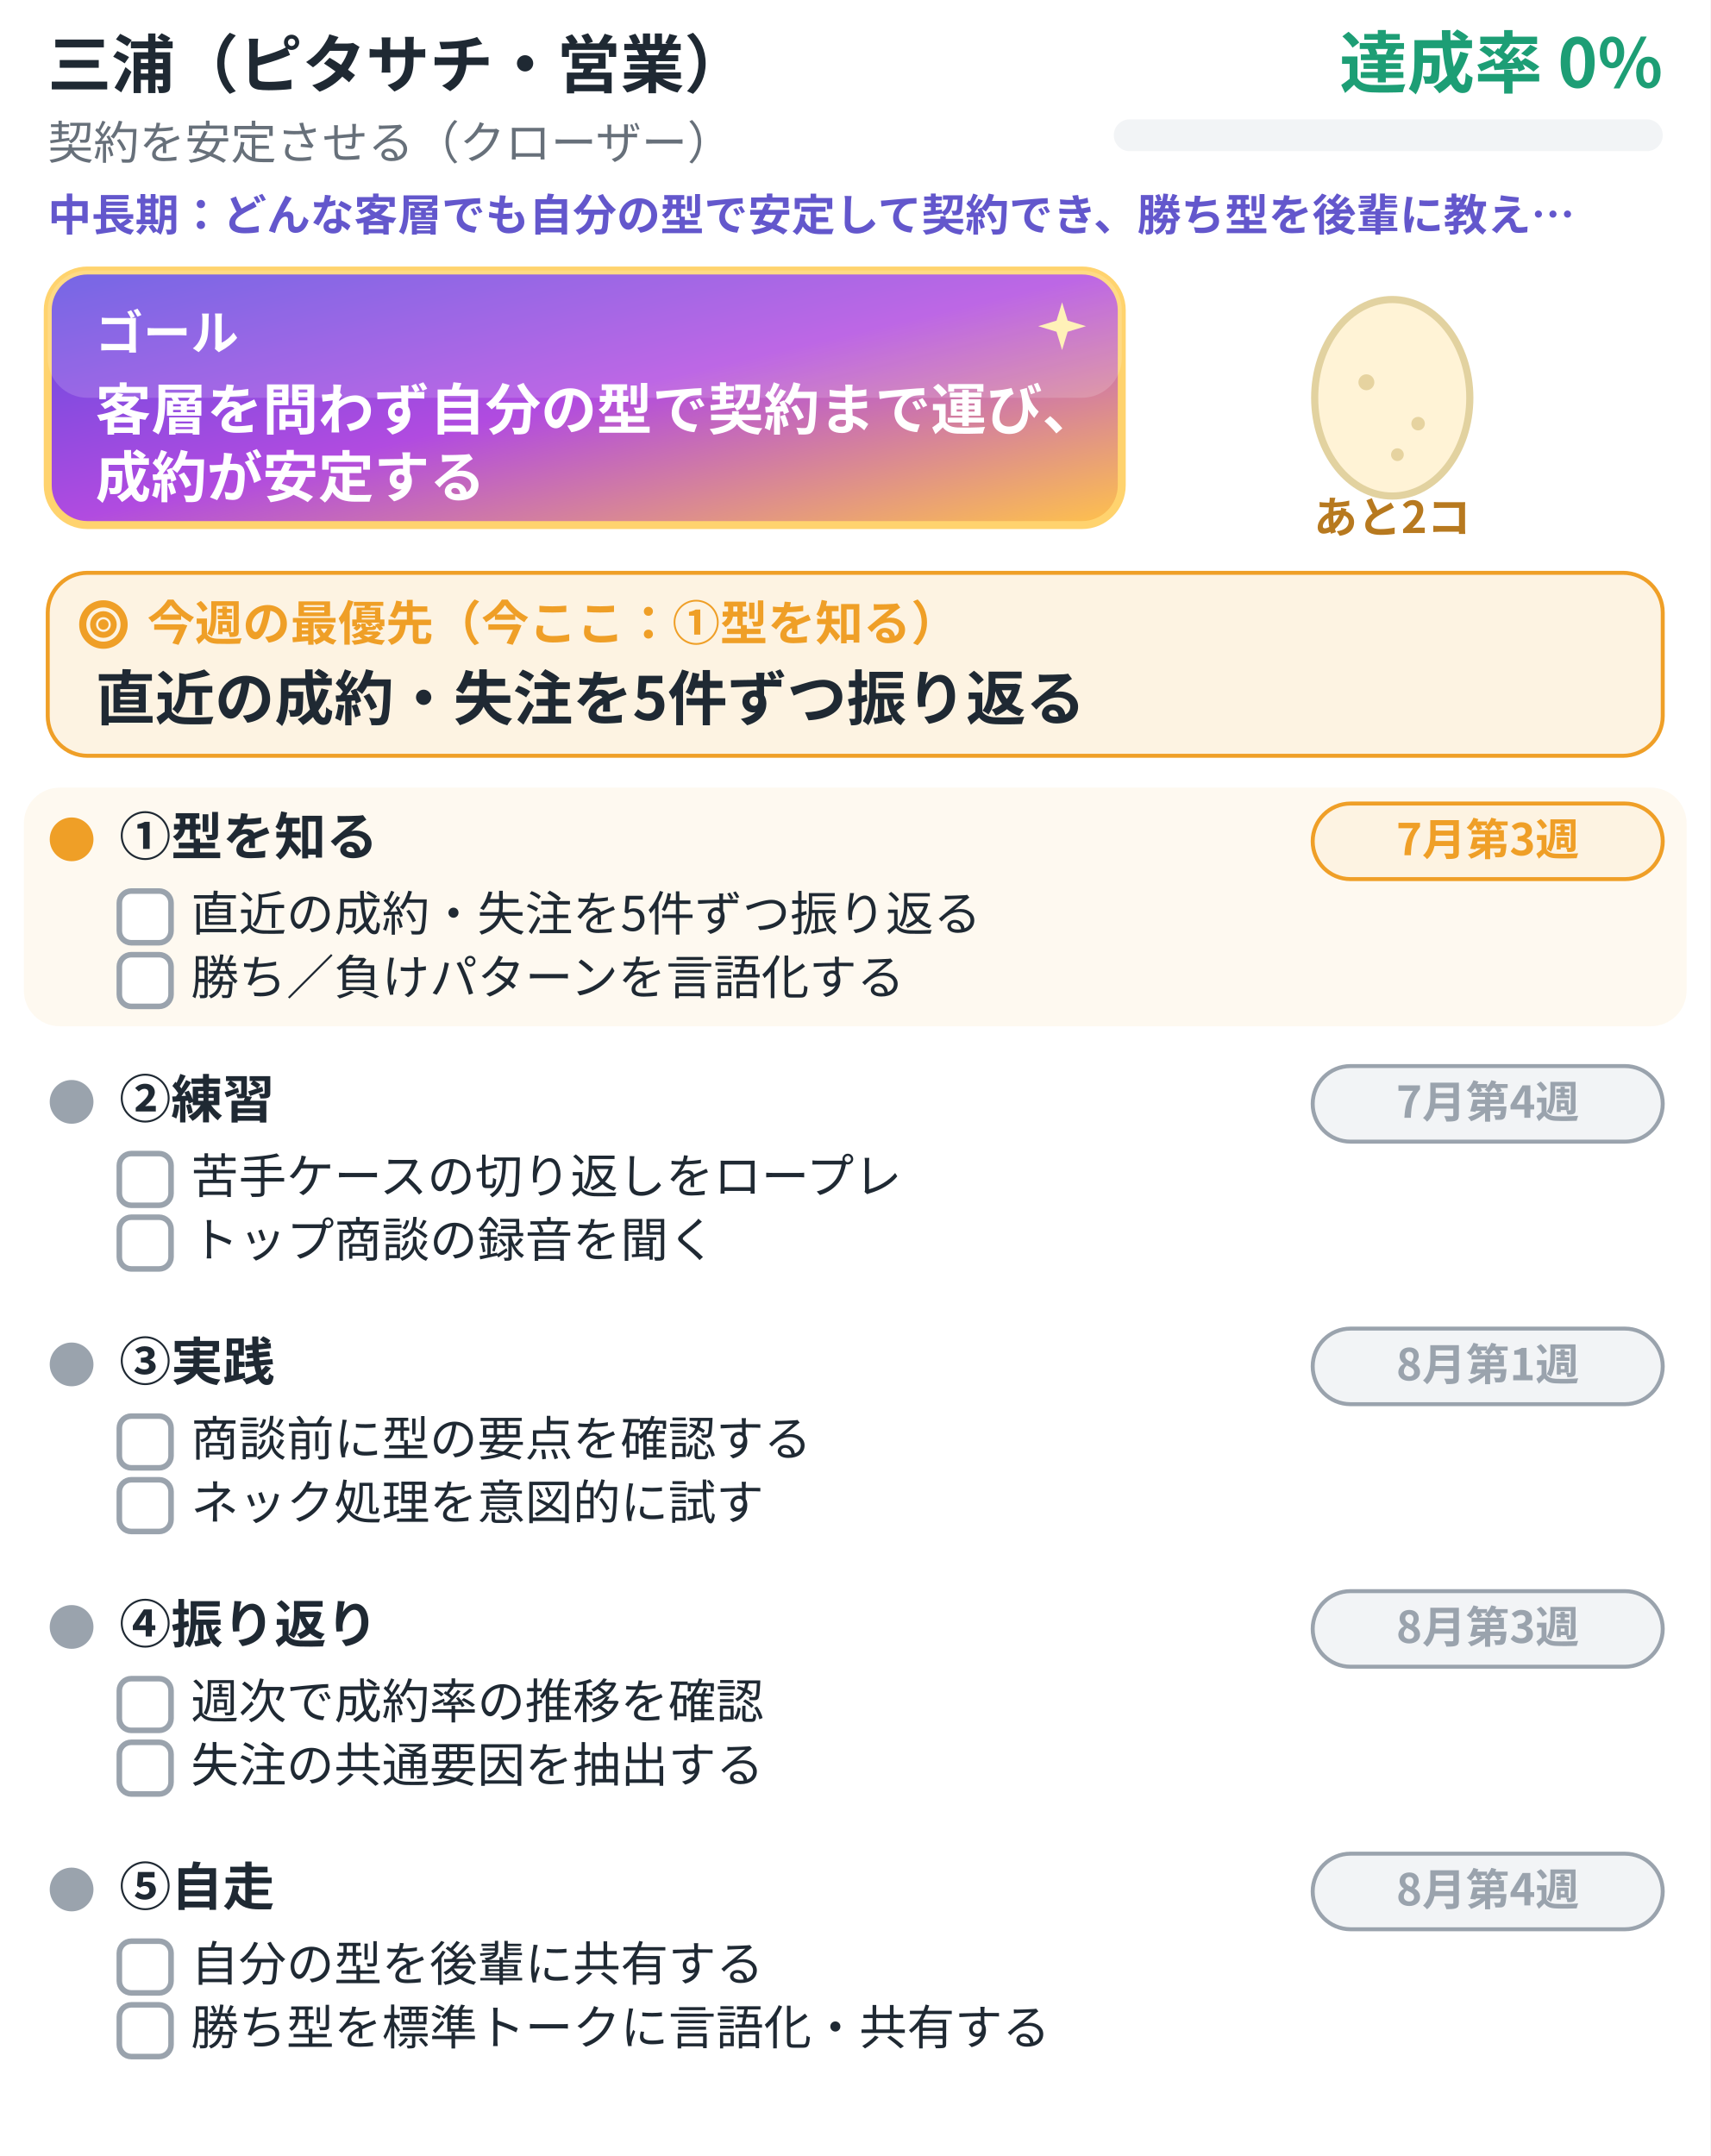
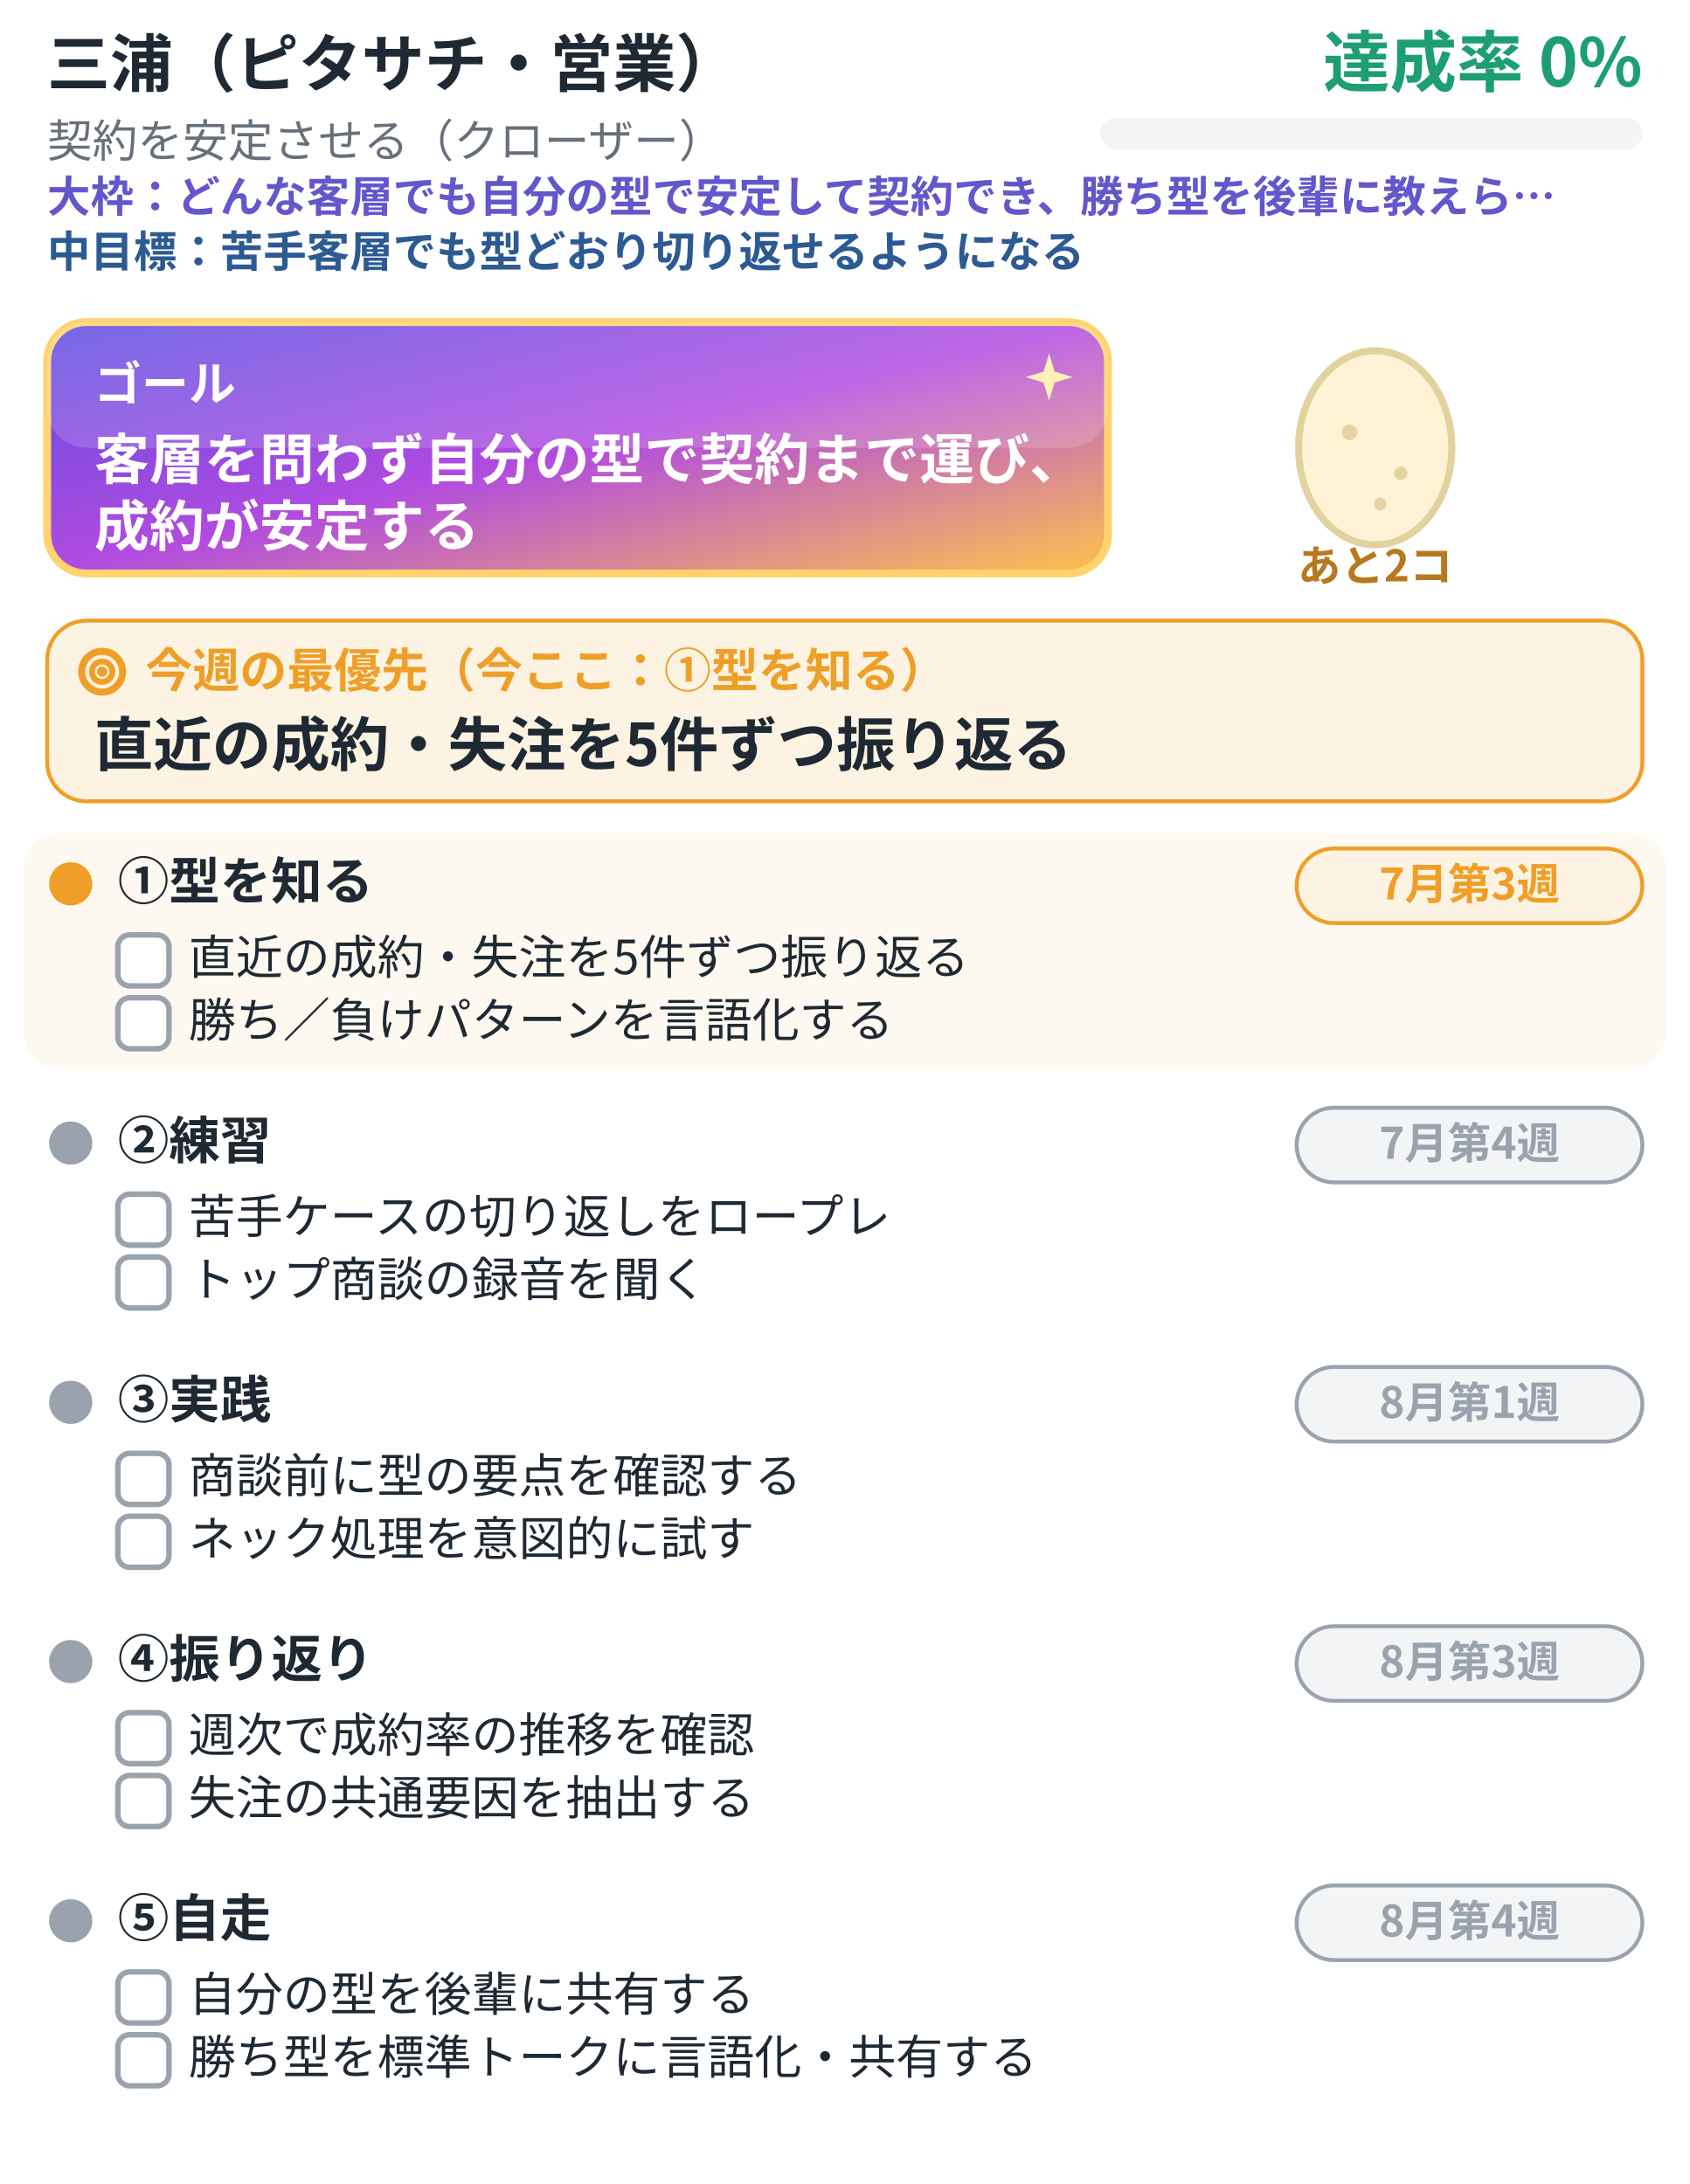
- <svg xmlns="http://www.w3.org/2000/svg" viewBox="0 0 430 542" font-family="Hiragino Sans, 'Noto Sans CJK JP', 'Yu Gothic', sans-serif" width="430" height="542">
+ <svg xmlns="http://www.w3.org/2000/svg" viewBox="0 0 430 556" font-family="Hiragino Sans, 'Noto Sans CJK JP', 'Yu Gothic', sans-serif" width="430" height="556">
  <defs>
    <linearGradient id="goalGrad" x1="0" y1="0" x2="1" y2="1">
      <stop offset="0" stop-color="#5B4BE0" />
      <stop offset="0.5" stop-color="#B14BE0" />
      <stop offset="1" stop-color="#FFC24B" />
    </linearGradient>
    <linearGradient id="phx" x1="0" y1="0" x2="0" y2="1">
      <stop offset="0" stop-color="#FFE259" />
      <stop offset="0.5" stop-color="#FF9A00" />
      <stop offset="1" stop-color="#FF3D00" />
    </linearGradient>
    <linearGradient id="phx2" x1="0" y1="0" x2="0" y2="1">
      <stop offset="0" stop-color="#FFF0A0" />
      <stop offset="1" stop-color="#FF7A00" />
    </linearGradient>
    <linearGradient id="hen" x1="0" y1="0" x2="1" y2="1">
      <stop offset="0" stop-color="#37C9B0" />
      <stop offset="0.6" stop-color="#3DA0E8" />
      <stop offset="1" stop-color="#7A5BE0" />
    </linearGradient>
    <linearGradient id="pcock" x1="0" y1="0" x2="0" y2="1">
      <stop offset="0" stop-color="#2BD0C0" />
      <stop offset="0.55" stop-color="#2E8FD0" />
      <stop offset="1" stop-color="#2E4BB0" />
    </linearGradient>
    <linearGradient id="gold" x1="0" y1="0" x2="0" y2="1">
      <stop offset="0" stop-color="#FFF0A8" />
      <stop offset="0.5" stop-color="#F2C230" />
      <stop offset="1" stop-color="#C8901A" />
    </linearGradient>
  </defs>
-   <rect x="0" y="0" width="430" height="542" fill="#fff" />
+   <rect x="0" y="0" width="430" height="556" fill="#fff" />
  <text x="12" y="22" font-size="16" font-weight="700" fill="#1F2933">三浦（ピタサチ・営業）</text>
  <text x="12" y="40" font-size="11.5" fill="#67707A">契約を安定させる（クローザー）</text>
-   <text x="12" y="58" font-size="11" font-weight="700" fill="#6357CC">中長期：どんな客層でも自分の型で安定して契約でき、勝ち型を後輩に教え…</text>
+   <text x="12" y="54" font-size="11" font-weight="700" fill="#6357CC">大枠：どんな客層でも自分の型で安定して契約でき、勝ち型を後輩に教えら…</text>
+   <text x="12" y="68" font-size="11" font-weight="700" fill="#2C5A93">中目標：苦手客層でも型どおり切り返せるようになる</text>
  <text x="418" y="22" text-anchor="end" font-size="17" font-weight="700" fill="#1D9E75">達成率 0%</text>
  <rect x="280" y="30" width="138" height="8" rx="4" fill="#F2F4F6" />
  <rect x="280" y="30" width="0" height="8" rx="4" fill="#1D9E75" />
-   <rect x="12" y="68" width="270" height="64" rx="10" fill="url(#goalGrad)" stroke="#FFD36E" stroke-width="2" />
-   <rect x="12" y="68" width="270" height="32.0" rx="10" fill="#fff" opacity="0.16" />
-   <text x="24" y="88" font-size="12" font-weight="700" fill="#fff">ゴール</text>
-   <polygon points="267.0,76.0 268.4,80.6 273.0,82.0 268.4,83.4 267.0,88.0 265.6,83.4 261.0,82.0 265.6,80.6" fill="#FFF1B8" />
-   <text x="24" y="108" font-size="14" font-weight="600" fill="#fff">客層を問わず自分の型で契約まで運び、</text>
-   <text x="24" y="125" font-size="14" font-weight="600" fill="#fff">成約が安定する</text>
-   <ellipse cx="350.0" cy="100.0" rx="19.5" ry="24.7" fill="#FFF3D6" />
-   <ellipse cx="350.0" cy="100.0" rx="19.5" ry="24.7" fill="none" stroke="#E2D2A0" stroke-width="1.8" />
-   <circle cx="343.5" cy="96.1" r="2.0" fill="#E6D3A0" />
-   <circle cx="356.5" cy="106.5" r="1.7" fill="#E6D3A0" />
-   <circle cx="351.3" cy="114.3" r="1.6" fill="#E6D3A0" />
-   <text x="350" y="134" text-anchor="middle" font-size="11" font-weight="700" fill="#B7791F">あと2コ</text>
-   <rect x="12" y="144" width="406" height="46" rx="10" fill="#FDF3E2" stroke="#EF9F27" />
-   <circle cx="26" cy="157" r="5.2" fill="none" stroke="#EF9F27" stroke-width="1.8" />
-   <circle cx="26" cy="157" r="2.6" fill="none" stroke="#EF9F27" stroke-width="1.5" />
-   <circle cx="26" cy="157" r="1.3" fill="#EF9F27" />
-   <text x="37" y="161" font-size="12" font-weight="700" fill="#EF9F27">今週の最優先（今ここ：①型を知る）</text>
-   <text x="24" y="181" font-size="15" font-weight="700" fill="#1F2933">直近の成約・失注を5件ずつ振り返る</text>
-   <rect x="6" y="198" width="418" height="60" rx="9" fill="#FDF3E2" opacity="0.5" />
-   <circle cx="18" cy="211" r="5.5" fill="#EF9F27" />
-   <text x="30" y="215" font-size="13" font-weight="700" fill="#1F2933">①型を知る</text>
-   <rect x="330" y="202" width="88" height="19" rx="9.5" fill="#FDF3E2" stroke="#EF9F27" />
-   <text x="374" y="215" text-anchor="middle" font-size="11" font-weight="700" fill="#EF9F27">7月第3週</text>
-   <rect x="30" y="224" width="13" height="13" rx="3" fill="#fff" stroke="#9AA3AD" stroke-width="1.4" />
-   <text x="48" y="234" font-size="12" fill="#1F2933">直近の成約・失注を5件ずつ振り返る</text>
-   <rect x="30" y="240" width="13" height="13" rx="3" fill="#fff" stroke="#9AA3AD" stroke-width="1.4" />
-   <text x="48" y="250" font-size="12" fill="#1F2933">勝ち／負けパターンを言語化する</text>
-   <circle cx="18" cy="277" r="5.5" fill="#9AA3AD" />
-   <text x="30" y="281" font-size="13" font-weight="700" fill="#1F2933">②練習</text>
-   <rect x="330" y="268" width="88" height="19" rx="9.5" fill="#F2F4F6" stroke="#9AA3AD" />
-   <text x="374" y="281" text-anchor="middle" font-size="11" font-weight="700" fill="#9AA3AD">7月第4週</text>
-   <rect x="30" y="290" width="13" height="13" rx="3" fill="#fff" stroke="#9AA3AD" stroke-width="1.4" />
-   <text x="48" y="300" font-size="12" fill="#1F2933">苦手ケースの切り返しをロープレ</text>
-   <rect x="30" y="306" width="13" height="13" rx="3" fill="#fff" stroke="#9AA3AD" stroke-width="1.4" />
-   <text x="48" y="316" font-size="12" fill="#1F2933">トップ商談の録音を聞く</text>
-   <circle cx="18" cy="343" r="5.5" fill="#9AA3AD" />
-   <text x="30" y="347" font-size="13" font-weight="700" fill="#1F2933">③実践</text>
-   <rect x="330" y="334" width="88" height="19" rx="9.5" fill="#F2F4F6" stroke="#9AA3AD" />
-   <text x="374" y="347" text-anchor="middle" font-size="11" font-weight="700" fill="#9AA3AD">8月第1週</text>
-   <rect x="30" y="356" width="13" height="13" rx="3" fill="#fff" stroke="#9AA3AD" stroke-width="1.4" />
-   <text x="48" y="366" font-size="12" fill="#1F2933">商談前に型の要点を確認する</text>
-   <rect x="30" y="372" width="13" height="13" rx="3" fill="#fff" stroke="#9AA3AD" stroke-width="1.4" />
-   <text x="48" y="382" font-size="12" fill="#1F2933">ネック処理を意図的に試す</text>
-   <circle cx="18" cy="409" r="5.5" fill="#9AA3AD" />
-   <text x="30" y="413" font-size="13" font-weight="700" fill="#1F2933">④振り返り</text>
-   <rect x="330" y="400" width="88" height="19" rx="9.5" fill="#F2F4F6" stroke="#9AA3AD" />
-   <text x="374" y="413" text-anchor="middle" font-size="11" font-weight="700" fill="#9AA3AD">8月第3週</text>
-   <rect x="30" y="422" width="13" height="13" rx="3" fill="#fff" stroke="#9AA3AD" stroke-width="1.4" />
-   <text x="48" y="432" font-size="12" fill="#1F2933">週次で成約率の推移を確認</text>
-   <rect x="30" y="438" width="13" height="13" rx="3" fill="#fff" stroke="#9AA3AD" stroke-width="1.4" />
-   <text x="48" y="448" font-size="12" fill="#1F2933">失注の共通要因を抽出する</text>
-   <circle cx="18" cy="475" r="5.5" fill="#9AA3AD" />
-   <text x="30" y="479" font-size="13" font-weight="700" fill="#1F2933">⑤自走</text>
-   <rect x="330" y="466" width="88" height="19" rx="9.5" fill="#F2F4F6" stroke="#9AA3AD" />
-   <text x="374" y="479" text-anchor="middle" font-size="11" font-weight="700" fill="#9AA3AD">8月第4週</text>
-   <rect x="30" y="488" width="13" height="13" rx="3" fill="#fff" stroke="#9AA3AD" stroke-width="1.4" />
-   <text x="48" y="498" font-size="12" fill="#1F2933">自分の型を後輩に共有する</text>
-   <rect x="30" y="504" width="13" height="13" rx="3" fill="#fff" stroke="#9AA3AD" stroke-width="1.4" />
-   <text x="48" y="514" font-size="12" fill="#1F2933">勝ち型を標準トークに言語化・共有する</text>
+   <rect x="12" y="82" width="270" height="64" rx="10" fill="url(#goalGrad)" stroke="#FFD36E" stroke-width="2" />
+   <rect x="12" y="82" width="270" height="32.0" rx="10" fill="#fff" opacity="0.16" />
+   <text x="24" y="102" font-size="12" font-weight="700" fill="#fff">ゴール</text>
+   <polygon points="267.0,90.0 268.4,94.6 273.0,96.0 268.4,97.4 267.0,102.0 265.6,97.4 261.0,96.0 265.6,94.6" fill="#FFF1B8" />
+   <text x="24" y="122" font-size="14" font-weight="600" fill="#fff">客層を問わず自分の型で契約まで運び、</text>
+   <text x="24" y="139" font-size="14" font-weight="600" fill="#fff">成約が安定する</text>
+   <ellipse cx="350.0" cy="114.0" rx="19.5" ry="24.7" fill="#FFF3D6" />
+   <ellipse cx="350.0" cy="114.0" rx="19.5" ry="24.7" fill="none" stroke="#E2D2A0" stroke-width="1.8" />
+   <circle cx="343.5" cy="110.1" r="2.0" fill="#E6D3A0" />
+   <circle cx="356.5" cy="120.5" r="1.7" fill="#E6D3A0" />
+   <circle cx="351.3" cy="128.3" r="1.6" fill="#E6D3A0" />
+   <text x="350" y="148" text-anchor="middle" font-size="11" font-weight="700" fill="#B7791F">あと2コ</text>
+   <rect x="12" y="158" width="406" height="46" rx="10" fill="#FDF3E2" stroke="#EF9F27" />
+   <circle cx="26" cy="171" r="5.2" fill="none" stroke="#EF9F27" stroke-width="1.8" />
+   <circle cx="26" cy="171" r="2.6" fill="none" stroke="#EF9F27" stroke-width="1.5" />
+   <circle cx="26" cy="171" r="1.3" fill="#EF9F27" />
+   <text x="37" y="175" font-size="12" font-weight="700" fill="#EF9F27">今週の最優先（今ここ：①型を知る）</text>
+   <text x="24" y="195" font-size="15" font-weight="700" fill="#1F2933">直近の成約・失注を5件ずつ振り返る</text>
+   <rect x="6" y="212" width="418" height="60" rx="9" fill="#FDF3E2" opacity="0.5" />
+   <circle cx="18" cy="225" r="5.5" fill="#EF9F27" />
+   <text x="30" y="229" font-size="13" font-weight="700" fill="#1F2933">①型を知る</text>
+   <rect x="330" y="216" width="88" height="19" rx="9.5" fill="#FDF3E2" stroke="#EF9F27" />
+   <text x="374" y="229" text-anchor="middle" font-size="11" font-weight="700" fill="#EF9F27">7月第3週</text>
+   <rect x="30" y="238" width="13" height="13" rx="3" fill="#fff" stroke="#9AA3AD" stroke-width="1.4" />
+   <text x="48" y="248" font-size="12" fill="#1F2933">直近の成約・失注を5件ずつ振り返る</text>
+   <rect x="30" y="254" width="13" height="13" rx="3" fill="#fff" stroke="#9AA3AD" stroke-width="1.4" />
+   <text x="48" y="264" font-size="12" fill="#1F2933">勝ち／負けパターンを言語化する</text>
+   <circle cx="18" cy="291" r="5.5" fill="#9AA3AD" />
+   <text x="30" y="295" font-size="13" font-weight="700" fill="#1F2933">②練習</text>
+   <rect x="330" y="282" width="88" height="19" rx="9.5" fill="#F2F4F6" stroke="#9AA3AD" />
+   <text x="374" y="295" text-anchor="middle" font-size="11" font-weight="700" fill="#9AA3AD">7月第4週</text>
+   <rect x="30" y="304" width="13" height="13" rx="3" fill="#fff" stroke="#9AA3AD" stroke-width="1.4" />
+   <text x="48" y="314" font-size="12" fill="#1F2933">苦手ケースの切り返しをロープレ</text>
+   <rect x="30" y="320" width="13" height="13" rx="3" fill="#fff" stroke="#9AA3AD" stroke-width="1.4" />
+   <text x="48" y="330" font-size="12" fill="#1F2933">トップ商談の録音を聞く</text>
+   <circle cx="18" cy="357" r="5.5" fill="#9AA3AD" />
+   <text x="30" y="361" font-size="13" font-weight="700" fill="#1F2933">③実践</text>
+   <rect x="330" y="348" width="88" height="19" rx="9.5" fill="#F2F4F6" stroke="#9AA3AD" />
+   <text x="374" y="361" text-anchor="middle" font-size="11" font-weight="700" fill="#9AA3AD">8月第1週</text>
+   <rect x="30" y="370" width="13" height="13" rx="3" fill="#fff" stroke="#9AA3AD" stroke-width="1.4" />
+   <text x="48" y="380" font-size="12" fill="#1F2933">商談前に型の要点を確認する</text>
+   <rect x="30" y="386" width="13" height="13" rx="3" fill="#fff" stroke="#9AA3AD" stroke-width="1.4" />
+   <text x="48" y="396" font-size="12" fill="#1F2933">ネック処理を意図的に試す</text>
+   <circle cx="18" cy="423" r="5.5" fill="#9AA3AD" />
+   <text x="30" y="427" font-size="13" font-weight="700" fill="#1F2933">④振り返り</text>
+   <rect x="330" y="414" width="88" height="19" rx="9.5" fill="#F2F4F6" stroke="#9AA3AD" />
+   <text x="374" y="427" text-anchor="middle" font-size="11" font-weight="700" fill="#9AA3AD">8月第3週</text>
+   <rect x="30" y="436" width="13" height="13" rx="3" fill="#fff" stroke="#9AA3AD" stroke-width="1.4" />
+   <text x="48" y="446" font-size="12" fill="#1F2933">週次で成約率の推移を確認</text>
+   <rect x="30" y="452" width="13" height="13" rx="3" fill="#fff" stroke="#9AA3AD" stroke-width="1.4" />
+   <text x="48" y="462" font-size="12" fill="#1F2933">失注の共通要因を抽出する</text>
+   <circle cx="18" cy="489" r="5.5" fill="#9AA3AD" />
+   <text x="30" y="493" font-size="13" font-weight="700" fill="#1F2933">⑤自走</text>
+   <rect x="330" y="480" width="88" height="19" rx="9.5" fill="#F2F4F6" stroke="#9AA3AD" />
+   <text x="374" y="493" text-anchor="middle" font-size="11" font-weight="700" fill="#9AA3AD">8月第4週</text>
+   <rect x="30" y="502" width="13" height="13" rx="3" fill="#fff" stroke="#9AA3AD" stroke-width="1.4" />
+   <text x="48" y="512" font-size="12" fill="#1F2933">自分の型を後輩に共有する</text>
+   <rect x="30" y="518" width="13" height="13" rx="3" fill="#fff" stroke="#9AA3AD" stroke-width="1.4" />
+   <text x="48" y="528" font-size="12" fill="#1F2933">勝ち型を標準トークに言語化・共有する</text>
</svg>
